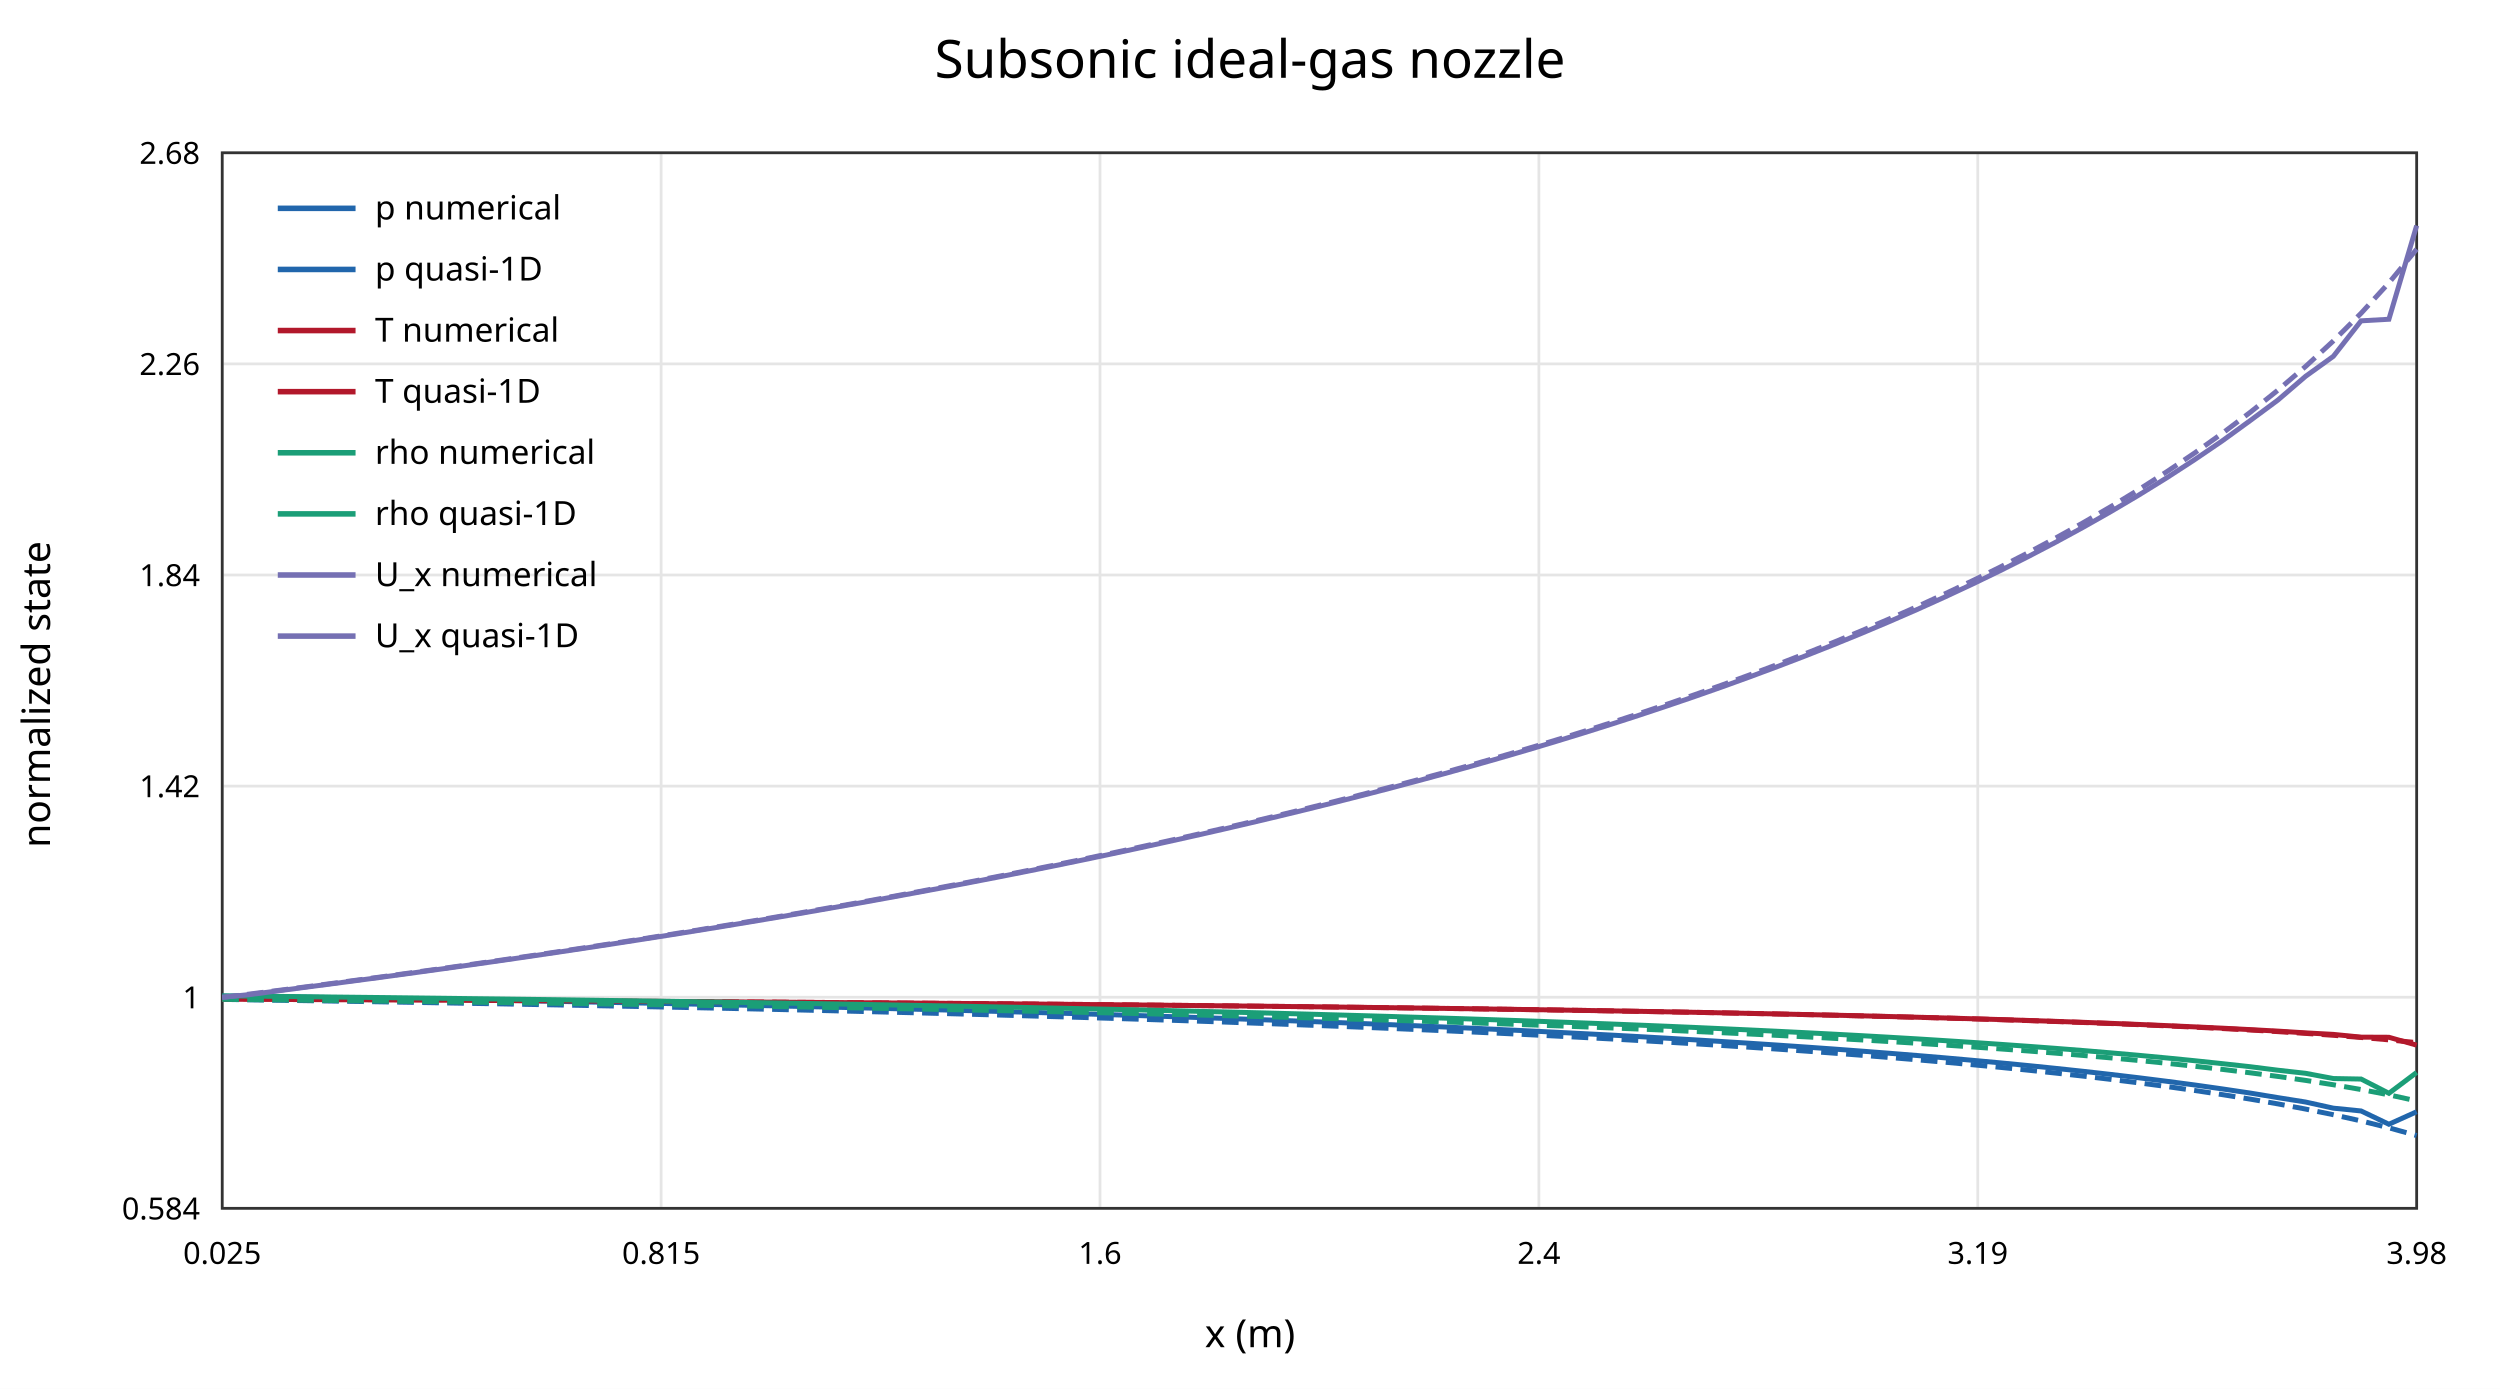
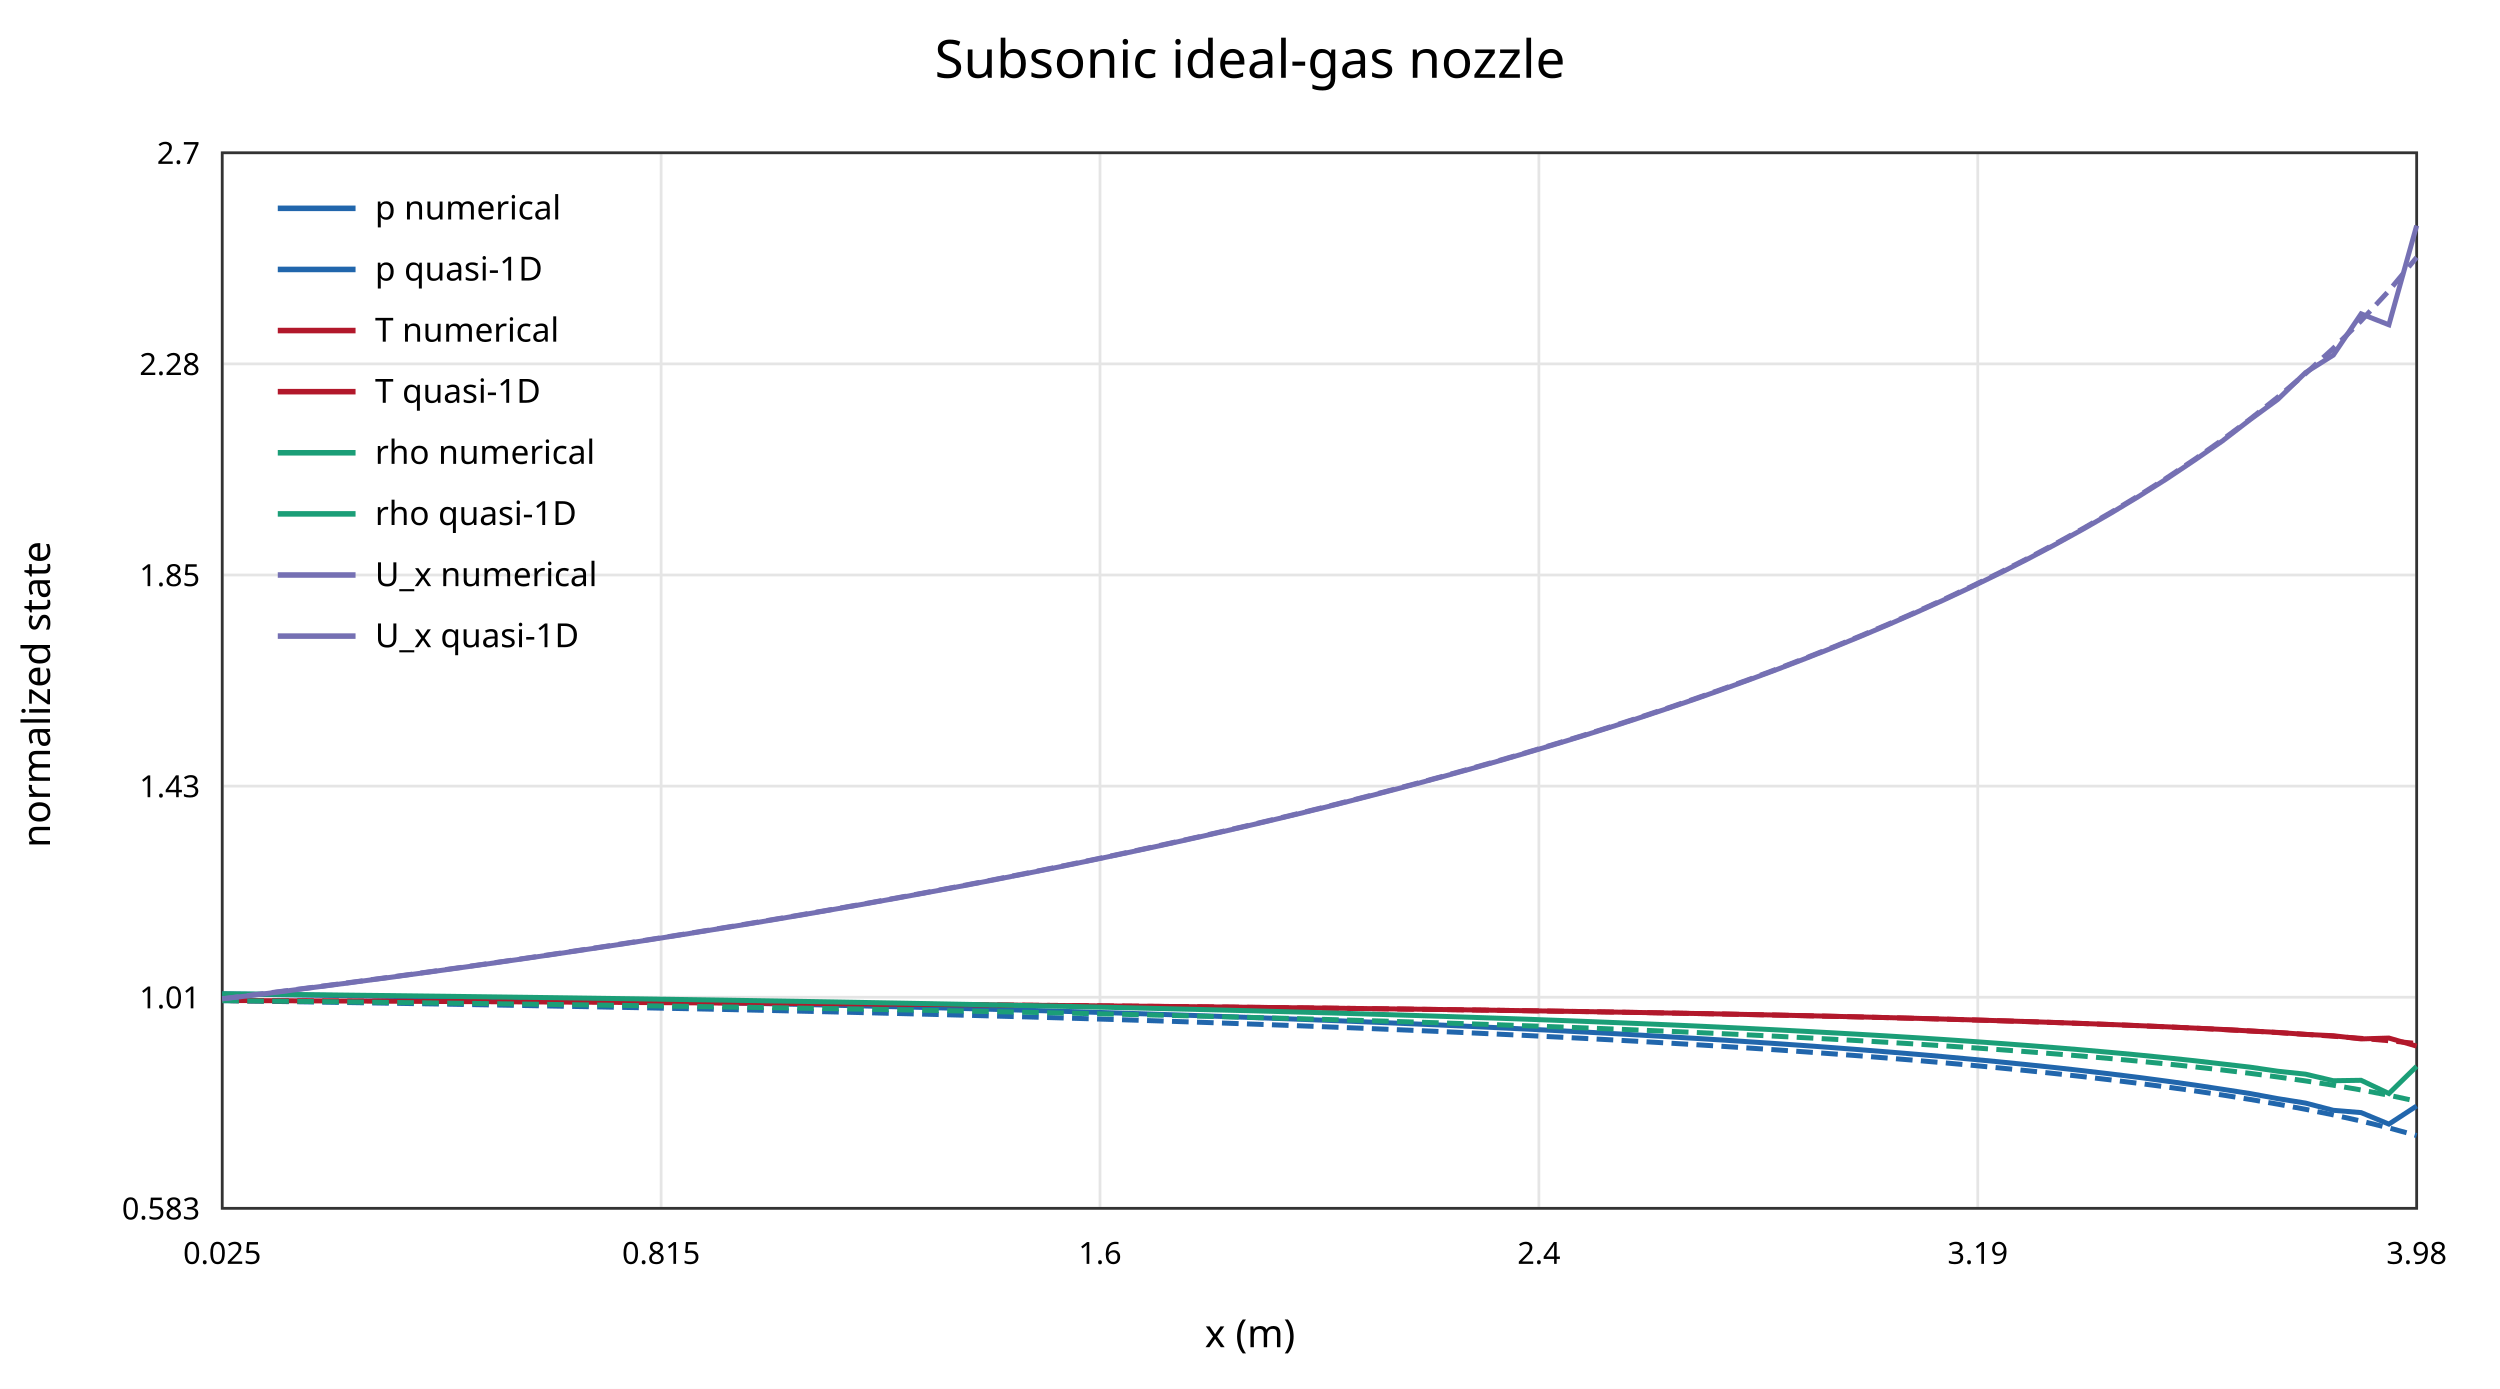
<svg xmlns="http://www.w3.org/2000/svg" width="900" height="500" viewBox="0 0 900 500">
  <rect width="100%" height="100%" fill="white" />
  <text x="450.0" y="28" text-anchor="middle" font-family="sans-serif" font-size="19">Subsonic ideal-gas nozzle</text>
  <line x1="80.00" y1="55" x2="80.00" y2="435" stroke="#e5e5e5" />
  <line x1="80" y1="435.00" x2="870" y2="435.00" stroke="#e5e5e5" />
  <text x="80.00" y="455" text-anchor="middle" font-family="sans-serif" font-size="11">0.025</text>
-   <text x="72" y="439.00" text-anchor="end" font-family="sans-serif" font-size="11">0.584</text>
+   <text x="72" y="439.00" text-anchor="end" font-family="sans-serif" font-size="11">0.583</text>
  <line x1="238.00" y1="55" x2="238.00" y2="435" stroke="#e5e5e5" />
  <line x1="80" y1="359.00" x2="870" y2="359.00" stroke="#e5e5e5" />
  <text x="238.00" y="455" text-anchor="middle" font-family="sans-serif" font-size="11">0.815</text>
-   <text x="72" y="363.00" text-anchor="end" font-family="sans-serif" font-size="11">1</text>
+   <text x="72" y="363.00" text-anchor="end" font-family="sans-serif" font-size="11">1.01</text>
  <line x1="396.00" y1="55" x2="396.00" y2="435" stroke="#e5e5e5" />
  <line x1="80" y1="283.00" x2="870" y2="283.00" stroke="#e5e5e5" />
  <text x="396.00" y="455" text-anchor="middle" font-family="sans-serif" font-size="11">1.6</text>
-   <text x="72" y="287.00" text-anchor="end" font-family="sans-serif" font-size="11">1.42</text>
+   <text x="72" y="287.00" text-anchor="end" font-family="sans-serif" font-size="11">1.43</text>
  <line x1="554.00" y1="55" x2="554.00" y2="435" stroke="#e5e5e5" />
  <line x1="80" y1="207.00" x2="870" y2="207.00" stroke="#e5e5e5" />
  <text x="554.00" y="455" text-anchor="middle" font-family="sans-serif" font-size="11">2.4</text>
-   <text x="72" y="211.00" text-anchor="end" font-family="sans-serif" font-size="11">1.84</text>
+   <text x="72" y="211.00" text-anchor="end" font-family="sans-serif" font-size="11">1.85</text>
  <line x1="712.00" y1="55" x2="712.00" y2="435" stroke="#e5e5e5" />
  <line x1="80" y1="131.00" x2="870" y2="131.00" stroke="#e5e5e5" />
  <text x="712.00" y="455" text-anchor="middle" font-family="sans-serif" font-size="11">3.19</text>
-   <text x="72" y="135.00" text-anchor="end" font-family="sans-serif" font-size="11">2.26</text>
+   <text x="72" y="135.00" text-anchor="end" font-family="sans-serif" font-size="11">2.28</text>
  <line x1="870.00" y1="55" x2="870.00" y2="435" stroke="#e5e5e5" />
  <line x1="80" y1="55.00" x2="870" y2="55.00" stroke="#e5e5e5" />
  <text x="870.00" y="455" text-anchor="middle" font-family="sans-serif" font-size="11">3.98</text>
-   <text x="72" y="59.00" text-anchor="end" font-family="sans-serif" font-size="11">2.68</text>
+   <text x="72" y="59.00" text-anchor="end" font-family="sans-serif" font-size="11">2.7</text>
  <rect x="80" y="55" width="790" height="380" fill="none" stroke="#333" />
-   <polyline points="80.00,358.57 90.00,358.65 100.00,358.80 110.00,358.96 120.00,359.12 130.00,359.28 140.00,359.44 150.00,359.60 160.00,359.77 170.00,359.95 180.00,360.12 190.00,360.30 200.00,360.49 210.00,360.68 220.00,360.87 230.00,361.07 240.00,361.27 250.00,361.48 260.00,361.69 270.00,361.91 280.00,362.13 290.00,362.36 300.00,362.59 310.00,362.83 320.00,363.08 330.00,363.33 340.00,363.59 350.00,363.86 360.00,364.13 370.00,364.41 380.00,364.70 390.00,364.99 400.00,365.30 410.00,365.61 420.00,365.93 430.00,366.26 440.00,366.60 450.00,366.95 460.00,367.31 470.00,367.68 480.00,368.06 490.00,368.46 500.00,368.86 510.00,369.28 520.00,369.72 530.00,370.16 540.00,370.63 550.00,371.10 560.00,371.60 570.00,372.11 580.00,372.63 590.00,373.18 600.00,373.75 610.00,374.34 620.00,374.95 630.00,375.58 640.00,376.24 650.00,376.93 660.00,377.64 670.00,378.39 680.00,379.16 690.00,379.97 700.00,380.81 710.00,381.70 720.00,382.62 730.00,383.59 740.00,384.61 750.00,385.68 760.00,386.81 770.00,388.00 780.00,389.26 790.00,390.58 800.00,392.00 810.00,393.49 820.00,395.14 830.00,396.73 840.00,398.94 850.00,399.95 860.00,404.73 870.00,400.22" fill="none" stroke="#2166ac" stroke-width="1.8" />
-   <polyline points="80.00,359.78 90.00,359.93 100.00,360.08 110.00,360.23 120.00,360.39 130.00,360.54 140.00,360.71 150.00,360.87 160.00,361.04 170.00,361.22 180.00,361.39 190.00,361.58 200.00,361.76 210.00,361.95 220.00,362.15 230.00,362.34 240.00,362.55 250.00,362.76 260.00,362.97 270.00,363.19 280.00,363.41 290.00,363.64 300.00,363.88 310.00,364.12 320.00,364.37 330.00,364.62 340.00,364.88 350.00,365.15 360.00,365.42 370.00,365.71 380.00,366.00 390.00,366.29 400.00,366.60 410.00,366.91 420.00,367.24 430.00,367.57 440.00,367.91 450.00,368.27 460.00,368.63 470.00,369.01 480.00,369.39 490.00,369.79 500.00,370.20 510.00,370.63 520.00,371.06 530.00,371.52 540.00,371.98 550.00,372.47 560.00,372.97 570.00,373.49 580.00,374.02 590.00,374.58 600.00,375.16 610.00,375.75 620.00,376.38 630.00,377.02 640.00,377.69 650.00,378.39 660.00,379.12 670.00,379.88 680.00,380.68 690.00,381.51 700.00,382.38 710.00,383.29 720.00,384.24 730.00,385.25 740.00,386.30 750.00,387.41 760.00,388.59 770.00,389.83 780.00,391.15 790.00,392.56 800.00,394.06 810.00,395.67 820.00,397.39 830.00,399.26 840.00,401.30 850.00,403.53 860.00,406.01 870.00,408.79" fill="none" stroke="#2166ac" stroke-width="1.8" stroke-dasharray="6 3" />
-   <polyline points="80.00,359.73 90.00,359.77 100.00,359.81 110.00,359.85 120.00,359.90 130.00,359.94 140.00,359.99 150.00,360.04 160.00,360.09 170.00,360.14 180.00,360.19 190.00,360.24 200.00,360.29 210.00,360.35 220.00,360.40 230.00,360.46 240.00,360.52 250.00,360.58 260.00,360.64 270.00,360.71 280.00,360.77 290.00,360.84 300.00,360.91 310.00,360.98 320.00,361.05 330.00,361.12 340.00,361.20 350.00,361.28 360.00,361.36 370.00,361.44 380.00,361.52 390.00,361.61 400.00,361.70 410.00,361.79 420.00,361.89 430.00,361.99 440.00,362.09 450.00,362.19 460.00,362.30 470.00,362.41 480.00,362.52 490.00,362.64 500.00,362.76 510.00,362.89 520.00,363.02 530.00,363.16 540.00,363.30 550.00,363.44 560.00,363.59 570.00,363.75 580.00,363.91 590.00,364.08 600.00,364.25 610.00,364.43 620.00,364.62 630.00,364.82 640.00,365.02 650.00,365.24 660.00,365.46 670.00,365.69 680.00,365.94 690.00,366.20 700.00,366.46 710.00,366.75 720.00,367.04 730.00,367.36 740.00,367.69 750.00,368.04 760.00,368.41 770.00,368.80 780.00,369.22 790.00,369.67 800.00,370.14 810.00,370.66 820.00,371.20 830.00,371.83 840.00,372.38 850.00,373.37 860.00,373.42 870.00,376.26" fill="none" stroke="#b2182b" stroke-width="1.8" />
-   <polyline points="80.00,359.73 90.00,359.77 100.00,359.81 110.00,359.86 120.00,359.90 130.00,359.95 140.00,359.99 150.00,360.04 160.00,360.09 170.00,360.14 180.00,360.19 190.00,360.24 200.00,360.30 210.00,360.35 220.00,360.41 230.00,360.47 240.00,360.52 250.00,360.58 260.00,360.65 270.00,360.71 280.00,360.77 290.00,360.84 300.00,360.91 310.00,360.98 320.00,361.05 330.00,361.13 340.00,361.20 350.00,361.28 360.00,361.36 370.00,361.44 380.00,361.53 390.00,361.61 400.00,361.70 410.00,361.80 420.00,361.89 430.00,361.99 440.00,362.09 450.00,362.20 460.00,362.30 470.00,362.41 480.00,362.53 490.00,362.65 500.00,362.77 510.00,362.90 520.00,363.03 530.00,363.16 540.00,363.30 550.00,363.45 560.00,363.60 570.00,363.75 580.00,363.92 590.00,364.09 600.00,364.26 610.00,364.44 620.00,364.63 630.00,364.83 640.00,365.04 650.00,365.25 660.00,365.48 670.00,365.72 680.00,365.96 690.00,366.22 700.00,366.49 710.00,366.78 720.00,367.08 730.00,367.40 740.00,367.74 750.00,368.10 760.00,368.47 770.00,368.88 780.00,369.31 790.00,369.77 800.00,370.27 810.00,370.80 820.00,371.38 830.00,372.02 840.00,372.71 850.00,373.49 860.00,374.35 870.00,375.34" fill="none" stroke="#b2182b" stroke-width="1.8" stroke-dasharray="6 3" />
-   <polyline points="80.00,358.55 90.00,358.59 100.00,358.70 110.00,358.82 120.00,358.93 130.00,359.04 140.00,359.15 150.00,359.27 160.00,359.39 170.00,359.52 180.00,359.64 190.00,359.77 200.00,359.90 210.00,360.04 220.00,360.18 230.00,360.32 240.00,360.46 250.00,360.61 260.00,360.76 270.00,360.92 280.00,361.08 290.00,361.24 300.00,361.41 310.00,361.58 320.00,361.76 330.00,361.94 340.00,362.12 350.00,362.31 360.00,362.51 370.00,362.71 380.00,362.92 390.00,363.13 400.00,363.35 410.00,363.57 420.00,363.80 430.00,364.04 440.00,364.28 450.00,364.53 460.00,364.79 470.00,365.06 480.00,365.34 490.00,365.62 500.00,365.91 510.00,366.22 520.00,366.53 530.00,366.85 540.00,367.19 550.00,367.53 560.00,367.89 570.00,368.26 580.00,368.64 590.00,369.04 600.00,369.45 610.00,369.88 620.00,370.33 630.00,370.79 640.00,371.27 650.00,371.77 660.00,372.29 670.00,372.83 680.00,373.40 690.00,373.99 700.00,374.62 710.00,375.26 720.00,375.95 730.00,376.66 740.00,377.41 750.00,378.20 760.00,379.04 770.00,379.92 780.00,380.86 790.00,381.85 800.00,382.91 810.00,384.01 820.00,385.27 830.00,386.39 840.00,388.27 850.00,388.46 860.00,393.59 870.00,386.08" fill="none" stroke="#1b9e77" stroke-width="1.8" />
-   <polyline points="80.00,359.76 90.00,359.87 100.00,359.97 110.00,360.08 120.00,360.19 130.00,360.31 140.00,360.42 150.00,360.54 160.00,360.66 170.00,360.79 180.00,360.91 190.00,361.04 200.00,361.18 210.00,361.31 220.00,361.45 230.00,361.60 240.00,361.74 250.00,361.89 260.00,362.05 270.00,362.20 280.00,362.36 290.00,362.53 300.00,362.70 310.00,362.87 320.00,363.05 330.00,363.23 340.00,363.42 350.00,363.61 360.00,363.81 370.00,364.01 380.00,364.22 390.00,364.44 400.00,364.66 410.00,364.89 420.00,365.12 430.00,365.36 440.00,365.61 450.00,365.87 460.00,366.13 470.00,366.40 480.00,366.68 490.00,366.97 500.00,367.27 510.00,367.58 520.00,367.90 530.00,368.22 540.00,368.57 550.00,368.92 560.00,369.28 570.00,369.66 580.00,370.05 590.00,370.46 600.00,370.88 610.00,371.32 620.00,371.78 630.00,372.25 640.00,372.75 650.00,373.26 660.00,373.80 670.00,374.36 680.00,374.95 690.00,375.57 700.00,376.21 710.00,376.89 720.00,377.60 730.00,378.34 740.00,379.13 750.00,379.97 760.00,380.85 770.00,381.78 780.00,382.78 790.00,383.84 800.00,384.97 810.00,386.20 820.00,387.51 830.00,388.94 840.00,390.51 850.00,392.23 860.00,394.15 870.00,396.32" fill="none" stroke="#1b9e77" stroke-width="1.8" stroke-dasharray="6 3" />
-   <polyline points="80.00,359.02 90.00,358.03 100.00,356.72 110.00,355.41 120.00,354.10 130.00,352.78 140.00,351.44 150.00,350.07 160.00,348.69 170.00,347.28 180.00,345.85 190.00,344.40 200.00,342.92 210.00,341.42 220.00,339.90 230.00,338.35 240.00,336.78 250.00,335.18 260.00,333.55 270.00,331.89 280.00,330.21 290.00,328.50 300.00,326.75 310.00,324.98 320.00,323.17 330.00,321.33 340.00,319.46 350.00,317.55 360.00,315.61 370.00,313.63 380.00,311.61 390.00,309.55 400.00,307.45 410.00,305.31 420.00,303.12 430.00,300.89 440.00,298.62 450.00,296.29 460.00,293.92 470.00,291.49 480.00,289.01 490.00,286.47 500.00,283.88 510.00,281.22 520.00,278.51 530.00,275.73 540.00,272.88 550.00,269.96 560.00,266.96 570.00,263.89 580.00,260.74 590.00,257.51 600.00,254.18 610.00,250.77 620.00,247.26 630.00,243.64 640.00,239.92 650.00,236.09 660.00,232.13 670.00,228.06 680.00,223.84 690.00,219.49 700.00,214.98 710.00,210.31 720.00,205.47 730.00,200.45 740.00,195.23 750.00,189.79 760.00,184.12 770.00,178.20 780.00,172.02 790.00,165.52 800.00,158.72 810.00,151.46 820.00,144.06 830.00,135.48 840.00,128.28 850.00,115.50 860.00,114.93 870.00,81.21" fill="none" stroke="#7570b3" stroke-width="1.8" />
-   <polyline points="80.00,359.09 90.00,357.84 100.00,356.57 110.00,355.28 120.00,353.97 130.00,352.64 140.00,351.30 150.00,349.93 160.00,348.54 170.00,347.13 180.00,345.70 190.00,344.24 200.00,342.76 210.00,341.26 220.00,339.73 230.00,338.18 240.00,336.60 250.00,335.00 260.00,333.36 270.00,331.70 280.00,330.02 290.00,328.30 300.00,326.55 310.00,324.77 320.00,322.96 330.00,321.11 340.00,319.23 350.00,317.32 360.00,315.37 370.00,313.38 380.00,311.35 390.00,309.28 400.00,307.18 410.00,305.02 420.00,302.83 430.00,300.59 440.00,298.30 450.00,295.97 460.00,293.58 470.00,291.14 480.00,288.65 490.00,286.09 500.00,283.49 510.00,280.82 520.00,278.08 530.00,275.28 540.00,272.41 550.00,269.47 560.00,266.46 570.00,263.36 580.00,260.18 590.00,256.92 600.00,253.57 610.00,250.12 620.00,246.57 630.00,242.92 640.00,239.16 650.00,235.28 660.00,231.28 670.00,227.14 680.00,222.87 690.00,218.45 700.00,213.86 710.00,209.11 720.00,204.18 730.00,199.06 740.00,193.72 750.00,188.15 760.00,182.33 770.00,176.24 780.00,169.84 790.00,163.12 800.00,156.01 810.00,148.49 820.00,140.49 830.00,131.93 840.00,122.73 850.00,112.76 860.00,101.83 870.00,89.70" fill="none" stroke="#7570b3" stroke-width="1.8" stroke-dasharray="6 3" />
+   <polyline points="80.00,357.77 90.00,357.91 100.00,358.06 110.00,358.22 120.00,358.37 130.00,358.53 140.00,358.70 150.00,358.86 160.00,359.03 170.00,359.21 180.00,359.38 190.00,359.57 200.00,359.75 210.00,359.94 220.00,360.14 230.00,360.34 240.00,360.54 250.00,360.75 260.00,360.97 270.00,361.19 280.00,361.41 290.00,361.64 300.00,361.88 310.00,362.12 320.00,362.37 330.00,362.62 340.00,362.88 350.00,363.15 360.00,363.43 370.00,363.71 380.00,364.00 390.00,364.30 400.00,364.61 410.00,364.92 420.00,365.25 430.00,365.58 440.00,365.93 450.00,366.28 460.00,366.64 470.00,367.02 480.00,367.41 490.00,367.81 500.00,368.22 510.00,368.64 520.00,369.08 530.00,369.54 540.00,370.01 550.00,370.49 560.00,370.99 570.00,371.51 580.00,372.05 590.00,372.61 600.00,373.19 610.00,373.79 620.00,374.41 630.00,375.06 640.00,375.73 650.00,376.43 660.00,377.16 670.00,377.93 680.00,378.72 690.00,379.55 700.00,380.42 710.00,381.34 720.00,382.29 730.00,383.30 740.00,384.35 750.00,385.47 760.00,386.64 770.00,387.88 780.00,389.21 790.00,390.60 800.00,392.12 810.00,393.67 820.00,395.51 830.00,397.11 840.00,399.71 850.00,400.54 860.00,404.68 870.00,398.16" fill="none" stroke="#2166ac" stroke-width="1.8" />
+   <polyline points="80.00,360.23 90.00,360.38 100.00,360.53 110.00,360.68 120.00,360.83 130.00,360.99 140.00,361.15 150.00,361.32 160.00,361.48 170.00,361.66 180.00,361.83 190.00,362.01 200.00,362.20 210.00,362.38 220.00,362.58 230.00,362.77 240.00,362.98 250.00,363.18 260.00,363.39 270.00,363.61 280.00,363.83 290.00,364.06 300.00,364.29 310.00,364.53 320.00,364.78 330.00,365.03 340.00,365.29 350.00,365.55 360.00,365.83 370.00,366.10 380.00,366.39 390.00,366.69 400.00,366.99 410.00,367.30 420.00,367.62 430.00,367.95 440.00,368.29 450.00,368.64 460.00,369.00 470.00,369.37 480.00,369.76 490.00,370.15 500.00,370.56 510.00,370.98 520.00,371.41 530.00,371.86 540.00,372.32 550.00,372.80 560.00,373.30 570.00,373.81 580.00,374.34 590.00,374.89 600.00,375.47 610.00,376.06 620.00,376.68 630.00,377.32 640.00,377.98 650.00,378.68 660.00,379.40 670.00,380.15 680.00,380.94 690.00,381.76 700.00,382.62 710.00,383.52 720.00,384.47 730.00,385.46 740.00,386.51 750.00,387.61 760.00,388.78 770.00,390.01 780.00,391.32 790.00,392.71 800.00,394.19 810.00,395.79 820.00,397.50 830.00,399.35 840.00,401.37 850.00,403.58 860.00,406.04 870.00,408.79" fill="none" stroke="#2166ac" stroke-width="1.8" stroke-dasharray="6 3" />
+   <polyline points="80.00,360.18 90.00,360.22 100.00,360.26 110.00,360.31 120.00,360.35 130.00,360.40 140.00,360.44 150.00,360.49 160.00,360.54 170.00,360.59 180.00,360.64 190.00,360.69 200.00,360.74 210.00,360.80 220.00,360.85 230.00,360.91 240.00,360.97 250.00,361.03 260.00,361.09 270.00,361.15 280.00,361.22 290.00,361.28 300.00,361.35 310.00,361.42 320.00,361.49 330.00,361.56 340.00,361.64 350.00,361.72 360.00,361.79 370.00,361.88 380.00,361.96 390.00,362.05 400.00,362.14 410.00,362.23 420.00,362.32 430.00,362.42 440.00,362.52 450.00,362.62 460.00,362.73 470.00,362.84 480.00,362.95 490.00,363.07 500.00,363.19 510.00,363.31 520.00,363.44 530.00,363.58 540.00,363.72 550.00,363.86 560.00,364.01 570.00,364.16 580.00,364.33 590.00,364.49 600.00,364.67 610.00,364.85 620.00,365.03 630.00,365.23 640.00,365.43 650.00,365.65 660.00,365.87 670.00,366.10 680.00,366.35 690.00,366.60 700.00,366.87 710.00,367.16 720.00,367.46 730.00,367.77 740.00,368.10 750.00,368.46 760.00,368.83 770.00,369.23 780.00,369.65 790.00,370.11 800.00,370.59 810.00,371.14 820.00,371.67 830.00,372.39 840.00,372.86 850.00,374.01 860.00,373.70 870.00,376.61" fill="none" stroke="#b2182b" stroke-width="1.8" />
+   <polyline points="80.00,360.18 90.00,360.22 100.00,360.27 110.00,360.31 120.00,360.35 130.00,360.40 140.00,360.45 150.00,360.49 160.00,360.54 170.00,360.59 180.00,360.64 190.00,360.69 200.00,360.75 210.00,360.80 220.00,360.86 230.00,360.91 240.00,360.97 250.00,361.03 260.00,361.09 270.00,361.15 280.00,361.22 290.00,361.28 300.00,361.35 310.00,361.42 320.00,361.49 330.00,361.57 340.00,361.64 350.00,361.72 360.00,361.80 370.00,361.88 380.00,361.96 390.00,362.05 400.00,362.14 410.00,362.23 420.00,362.33 430.00,362.42 440.00,362.52 450.00,362.63 460.00,362.73 470.00,362.84 480.00,362.96 490.00,363.07 500.00,363.20 510.00,363.32 520.00,363.45 530.00,363.58 540.00,363.72 550.00,363.87 560.00,364.02 570.00,364.17 580.00,364.33 590.00,364.50 600.00,364.67 610.00,364.85 620.00,365.04 630.00,365.24 640.00,365.44 650.00,365.66 660.00,365.88 670.00,366.11 680.00,366.36 690.00,366.62 700.00,366.89 710.00,367.17 720.00,367.47 730.00,367.78 740.00,368.12 750.00,368.47 760.00,368.85 770.00,369.25 780.00,369.67 790.00,370.13 800.00,370.62 810.00,371.15 820.00,371.73 830.00,372.36 840.00,373.05 850.00,373.81 860.00,374.67 870.00,375.65" fill="none" stroke="#b2182b" stroke-width="1.8" stroke-dasharray="6 3" />
+   <polyline points="80.00,357.75 90.00,357.85 100.00,357.96 110.00,358.07 120.00,358.18 130.00,358.30 140.00,358.41 150.00,358.53 160.00,358.65 170.00,358.78 180.00,358.91 190.00,359.04 200.00,359.17 210.00,359.31 220.00,359.45 230.00,359.59 240.00,359.74 250.00,359.89 260.00,360.04 270.00,360.20 280.00,360.36 290.00,360.52 300.00,360.69 310.00,360.87 320.00,361.05 330.00,361.23 340.00,361.42 350.00,361.61 360.00,361.81 370.00,362.02 380.00,362.22 390.00,362.44 400.00,362.66 410.00,362.89 420.00,363.13 430.00,363.37 440.00,363.62 450.00,363.87 460.00,364.14 470.00,364.41 480.00,364.69 490.00,364.98 500.00,365.28 510.00,365.59 520.00,365.91 530.00,366.24 540.00,366.58 550.00,366.93 560.00,367.30 570.00,367.68 580.00,368.07 590.00,368.48 600.00,368.90 610.00,369.34 620.00,369.80 630.00,370.28 640.00,370.77 650.00,371.29 660.00,371.83 670.00,372.39 680.00,372.98 690.00,373.59 700.00,374.24 710.00,374.92 720.00,375.63 730.00,376.38 740.00,377.17 750.00,378.00 760.00,378.88 770.00,379.81 780.00,380.81 790.00,381.86 800.00,383.02 810.00,384.17 820.00,385.64 830.00,386.70 840.00,389.06 850.00,388.91 860.00,393.67 870.00,383.88" fill="none" stroke="#1b9e77" stroke-width="1.8" />
+   <polyline points="80.00,360.21 90.00,360.32 100.00,360.42 110.00,360.53 120.00,360.64 130.00,360.75 140.00,360.87 150.00,360.99 160.00,361.11 170.00,361.23 180.00,361.36 190.00,361.49 200.00,361.62 210.00,361.75 220.00,361.89 230.00,362.03 240.00,362.18 250.00,362.33 260.00,362.48 270.00,362.63 280.00,362.79 290.00,362.96 300.00,363.12 310.00,363.30 320.00,363.47 330.00,363.65 340.00,363.84 350.00,364.03 360.00,364.23 370.00,364.43 380.00,364.64 390.00,364.85 400.00,365.07 410.00,365.29 420.00,365.52 430.00,365.76 440.00,366.01 450.00,366.26 460.00,366.52 470.00,366.79 480.00,367.07 490.00,367.36 500.00,367.65 510.00,367.96 520.00,368.27 530.00,368.60 540.00,368.94 550.00,369.29 560.00,369.65 570.00,370.02 580.00,370.41 590.00,370.82 600.00,371.23 610.00,371.67 620.00,372.12 630.00,372.59 640.00,373.08 650.00,373.59 660.00,374.13 670.00,374.68 680.00,375.26 690.00,375.87 700.00,376.51 710.00,377.18 720.00,377.89 730.00,378.63 740.00,379.41 750.00,380.23 760.00,381.11 770.00,382.03 780.00,383.02 790.00,384.07 800.00,385.19 810.00,386.40 820.00,387.71 830.00,389.13 840.00,390.68 850.00,392.39 860.00,394.29 870.00,396.44" fill="none" stroke="#1b9e77" stroke-width="1.8" stroke-dasharray="6 3" />
+   <polyline points="80.00,359.58 90.00,358.41 100.00,357.14 110.00,355.85 120.00,354.56 130.00,353.24 140.00,351.91 150.00,350.55 160.00,349.18 170.00,347.78 180.00,346.36 190.00,344.92 200.00,343.46 210.00,341.97 220.00,340.46 230.00,338.92 240.00,337.36 250.00,335.77 260.00,334.15 270.00,332.51 280.00,330.84 290.00,329.14 300.00,327.40 310.00,325.64 320.00,323.85 330.00,322.02 340.00,320.16 350.00,318.26 360.00,316.33 370.00,314.36 380.00,312.36 390.00,310.31 400.00,308.22 410.00,306.09 420.00,303.92 430.00,301.70 440.00,299.44 450.00,297.12 460.00,294.76 470.00,292.35 480.00,289.88 490.00,287.35 500.00,284.77 510.00,282.13 520.00,279.42 530.00,276.65 540.00,273.81 550.00,270.90 560.00,267.91 570.00,264.85 580.00,261.71 590.00,258.48 600.00,255.16 610.00,251.75 620.00,248.24 630.00,244.62 640.00,240.90 650.00,237.06 660.00,233.10 670.00,229.01 680.00,224.78 690.00,220.40 700.00,215.87 710.00,211.18 720.00,206.30 730.00,201.23 740.00,195.95 750.00,190.44 760.00,184.70 770.00,178.67 780.00,172.38 790.00,165.68 800.00,158.79 810.00,151.10 820.00,143.79 830.00,134.12 840.00,127.83 850.00,112.99 860.00,116.93 870.00,81.21" fill="none" stroke="#7570b3" stroke-width="1.8" />
+   <polyline points="80.00,359.55 90.00,358.31 100.00,357.05 110.00,355.77 120.00,354.48 130.00,353.16 140.00,351.83 150.00,350.47 160.00,349.10 170.00,347.70 180.00,346.28 190.00,344.84 200.00,343.37 210.00,341.88 220.00,340.37 230.00,338.83 240.00,337.27 250.00,335.68 260.00,334.06 270.00,332.42 280.00,330.74 290.00,329.04 300.00,327.31 310.00,325.55 320.00,323.75 330.00,321.92 340.00,320.06 350.00,318.16 360.00,316.23 370.00,314.26 380.00,312.25 390.00,310.20 400.00,308.12 410.00,305.98 420.00,303.81 430.00,301.59 440.00,299.32 450.00,297.01 460.00,294.64 470.00,292.23 480.00,289.76 490.00,287.23 500.00,284.64 510.00,282.00 520.00,279.29 530.00,276.52 540.00,273.67 550.00,270.76 560.00,267.77 570.00,264.71 580.00,261.56 590.00,258.33 600.00,255.01 610.00,251.59 620.00,248.07 630.00,244.46 640.00,240.73 650.00,236.88 660.00,232.92 670.00,228.82 680.00,224.59 690.00,220.21 700.00,215.67 710.00,210.96 720.00,206.08 730.00,201.00 740.00,195.71 750.00,190.19 760.00,184.42 770.00,178.39 780.00,172.05 790.00,165.39 800.00,158.35 810.00,150.90 820.00,142.97 830.00,134.50 840.00,125.38 850.00,115.49 860.00,104.67 870.00,92.66" fill="none" stroke="#7570b3" stroke-width="1.8" stroke-dasharray="6 3" />
  <text x="450.0" y="485" text-anchor="middle" font-family="sans-serif" font-size="14">x (m)</text>
  <text x="18" y="250.0" text-anchor="middle" transform="rotate(-90 18 250.0)" font-family="sans-serif" font-size="14">normalized state</text>
  <line x1="100" y1="75" x2="128" y2="75" stroke="#2166ac" stroke-width="2" />
  <text x="135" y="79" font-family="sans-serif" font-size="12">p numerical</text>
  <line x1="100" y1="97" x2="128" y2="97" stroke="#2166ac" stroke-width="2" />
  <text x="135" y="101" font-family="sans-serif" font-size="12">p quasi-1D</text>
  <line x1="100" y1="119" x2="128" y2="119" stroke="#b2182b" stroke-width="2" />
  <text x="135" y="123" font-family="sans-serif" font-size="12">T numerical</text>
  <line x1="100" y1="141" x2="128" y2="141" stroke="#b2182b" stroke-width="2" />
  <text x="135" y="145" font-family="sans-serif" font-size="12">T quasi-1D</text>
  <line x1="100" y1="163" x2="128" y2="163" stroke="#1b9e77" stroke-width="2" />
  <text x="135" y="167" font-family="sans-serif" font-size="12">rho numerical</text>
  <line x1="100" y1="185" x2="128" y2="185" stroke="#1b9e77" stroke-width="2" />
  <text x="135" y="189" font-family="sans-serif" font-size="12">rho quasi-1D</text>
  <line x1="100" y1="207" x2="128" y2="207" stroke="#7570b3" stroke-width="2" />
  <text x="135" y="211" font-family="sans-serif" font-size="12">U_x numerical</text>
  <line x1="100" y1="229" x2="128" y2="229" stroke="#7570b3" stroke-width="2" />
  <text x="135" y="233" font-family="sans-serif" font-size="12">U_x quasi-1D</text>
</svg>
